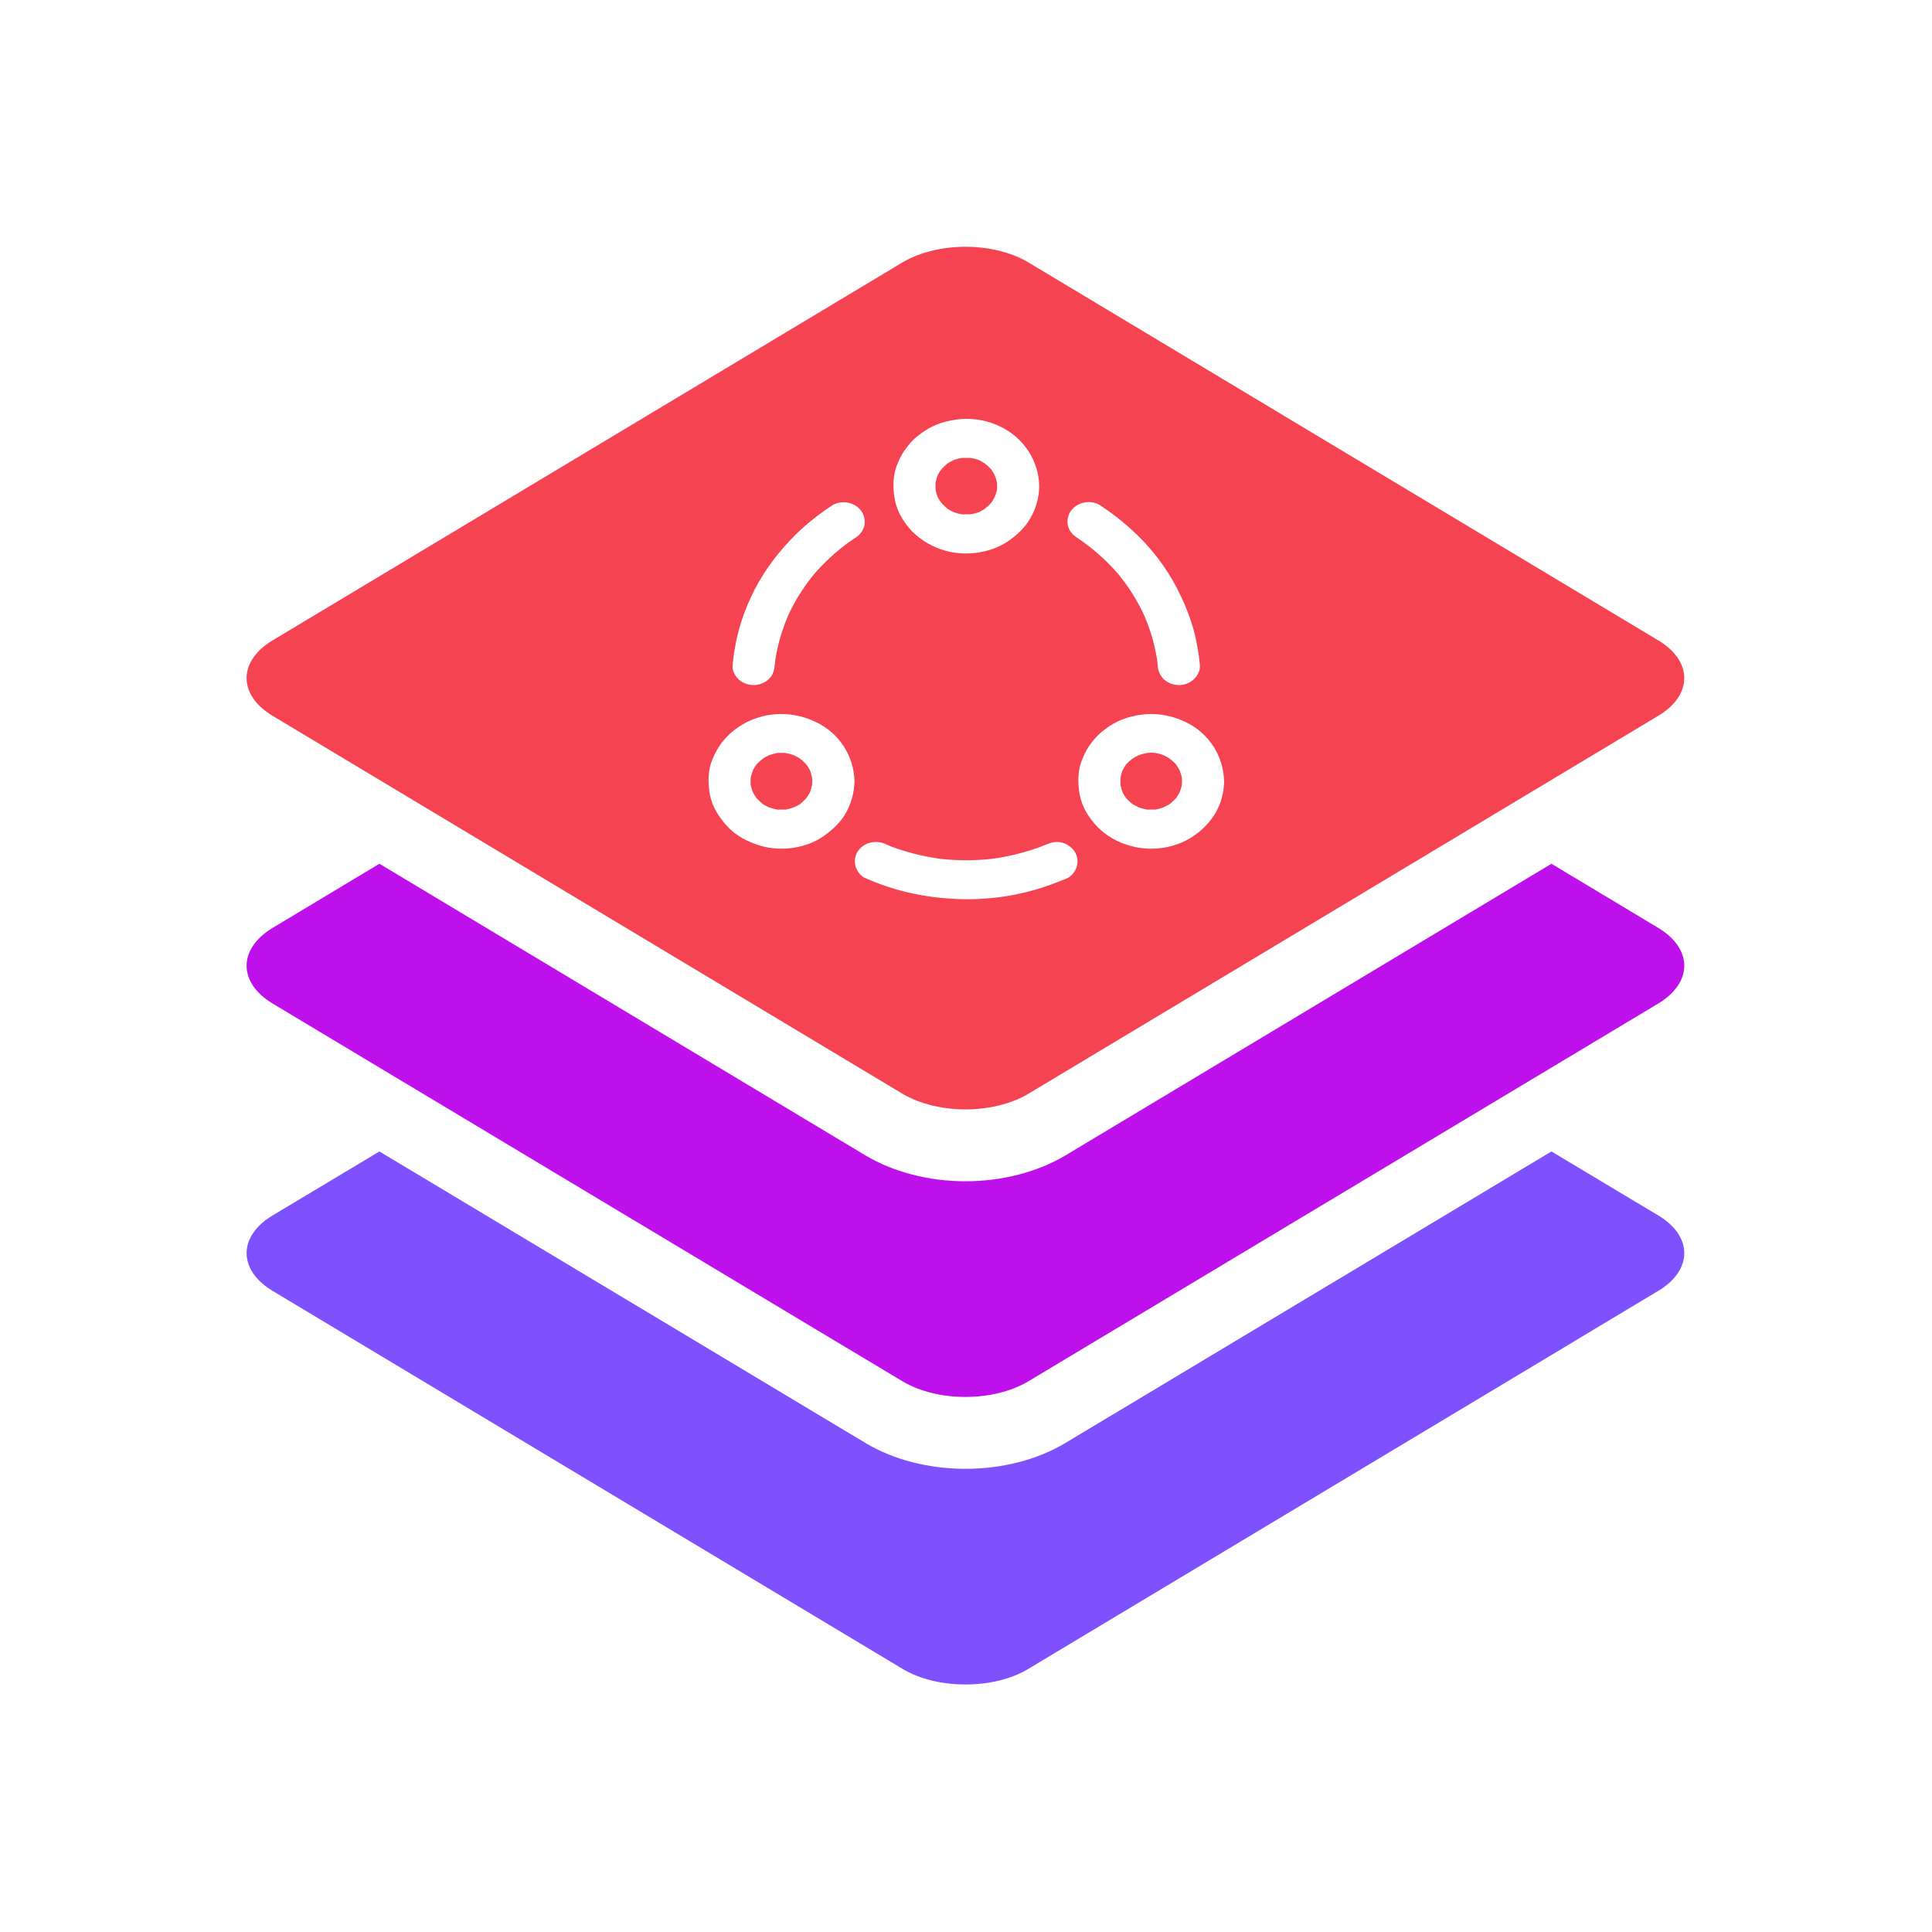
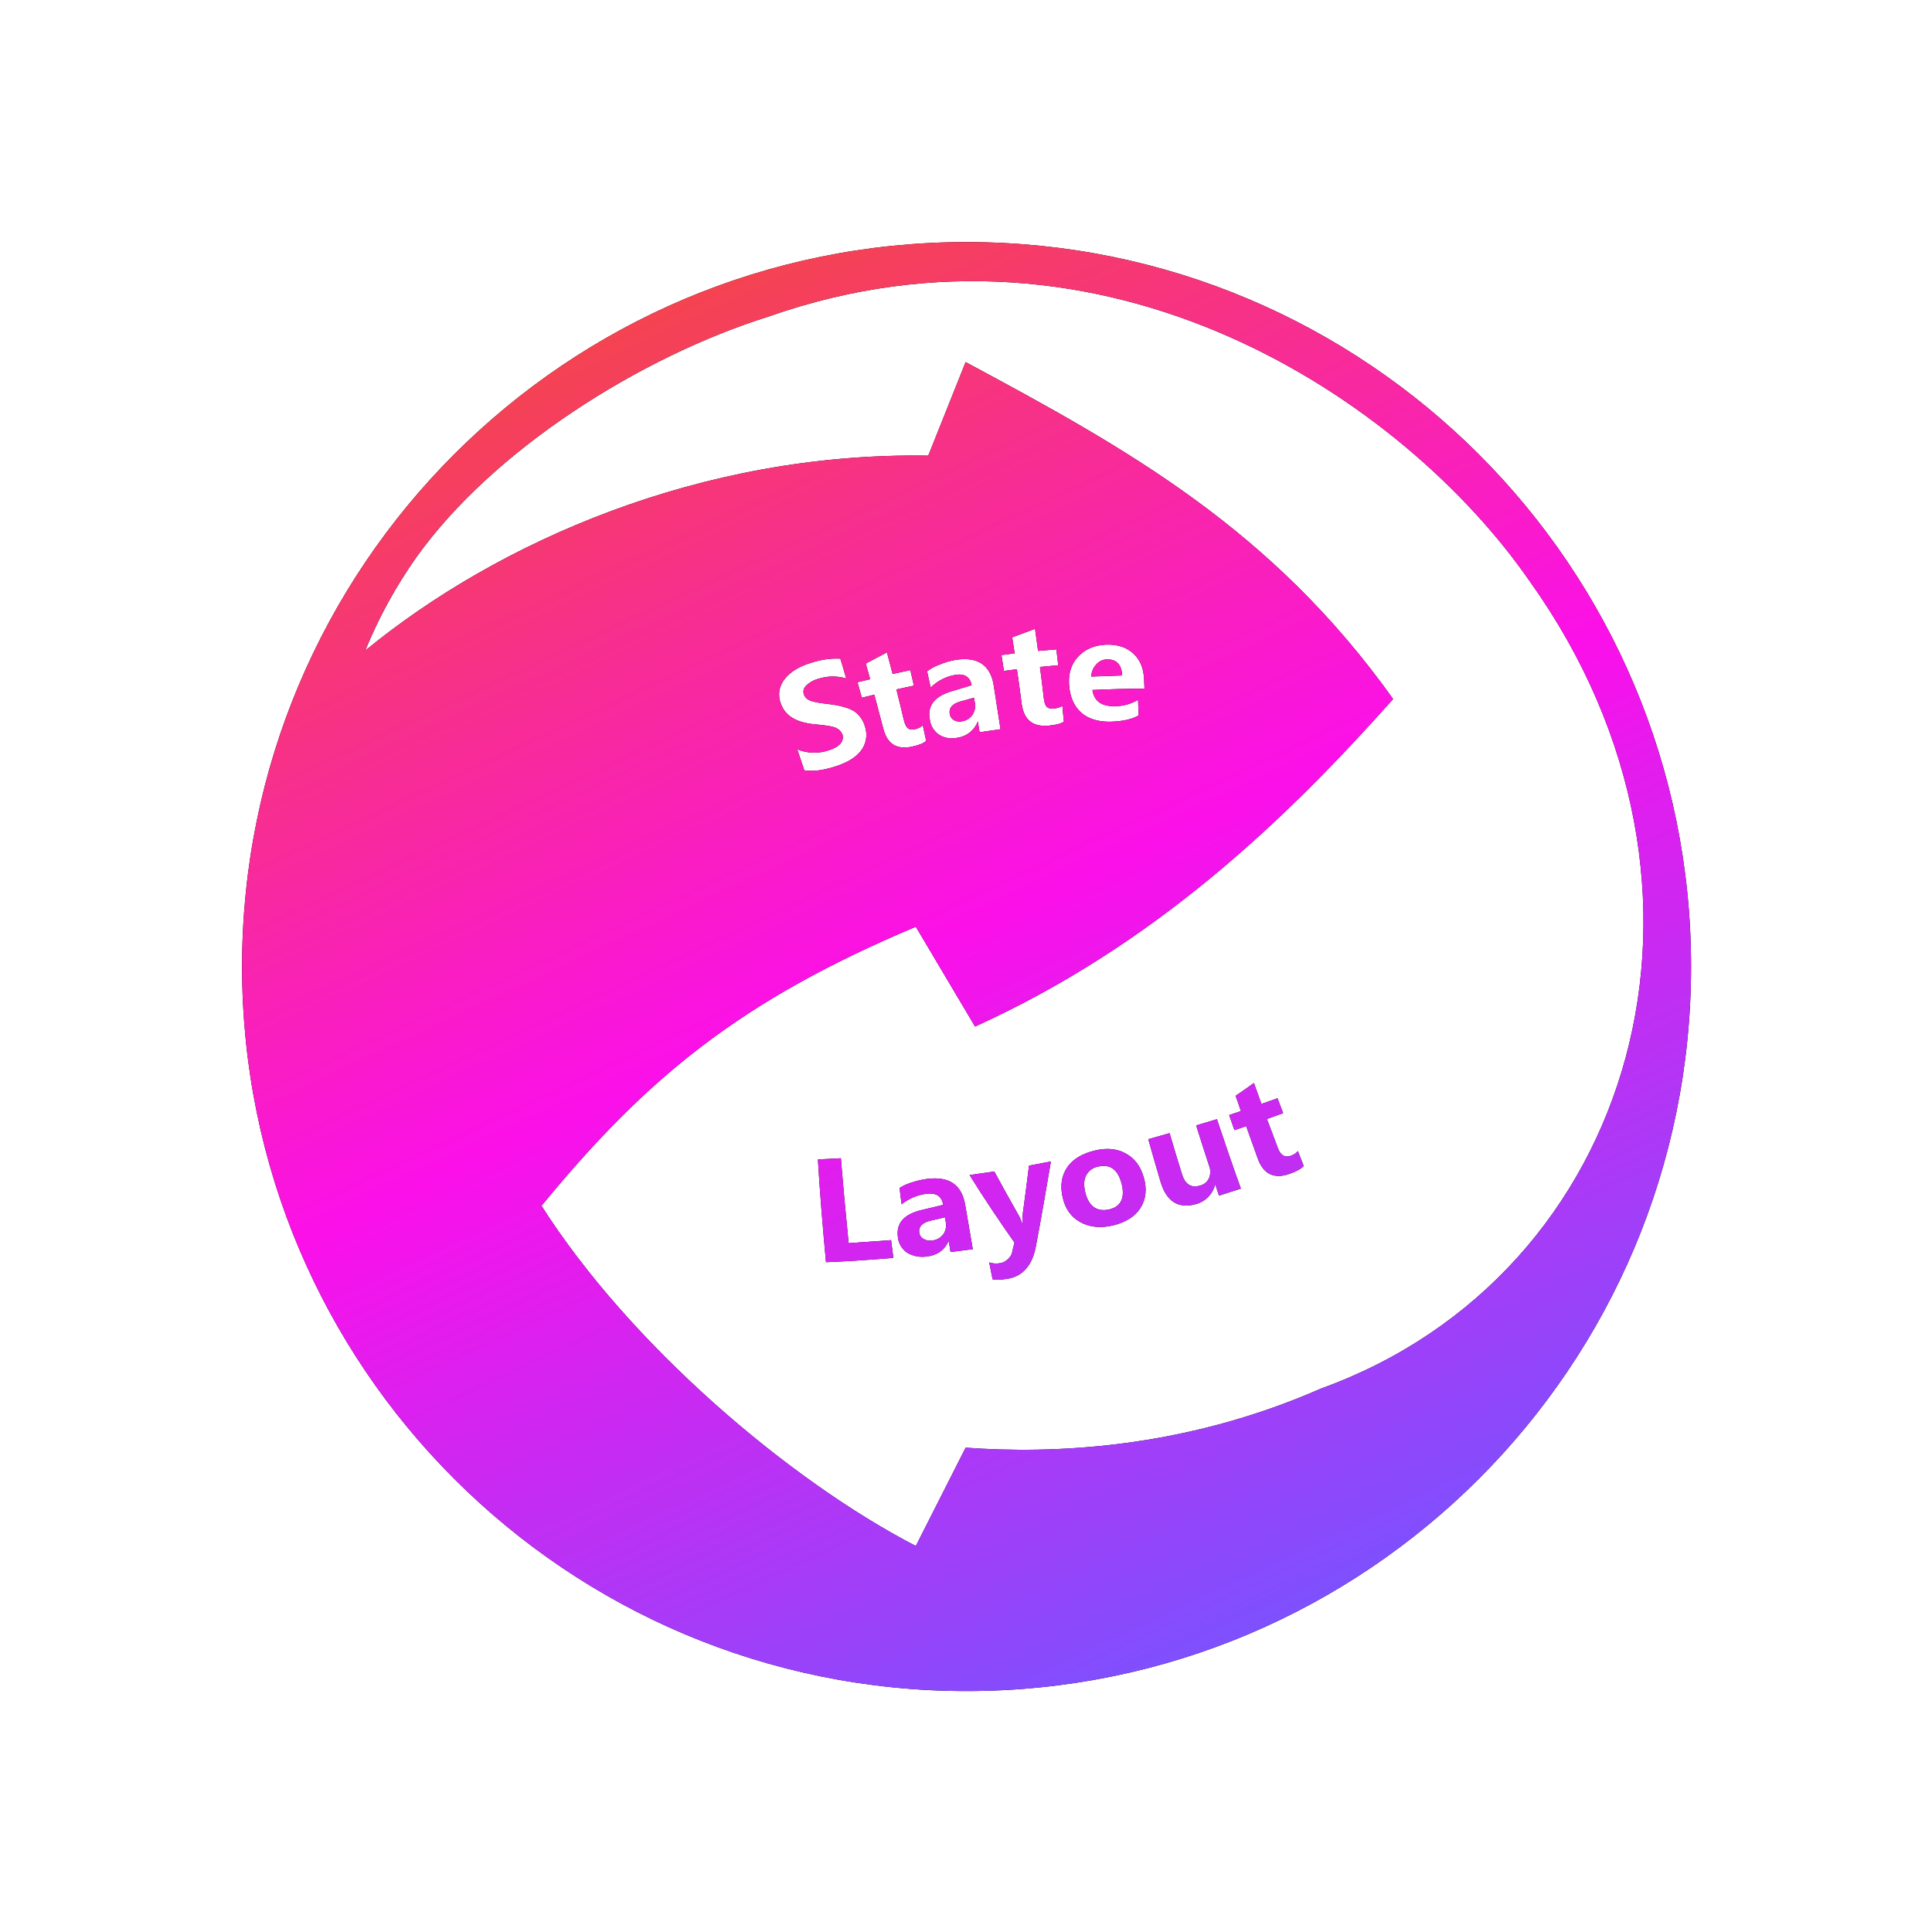
- <svg xmlns="http://www.w3.org/2000/svg" id="layer1" data-name="layer1" viewBox="0 0 1024 1024">
+ <svg xmlns="http://www.w3.org/2000/svg" viewBox="0 0 1024 1024">
  <defs>
-     <style>.cls-1{fill:#7e50fe;}.cls-2{fill:#bd10ea;}.cls-3{fill:#f54351;}</style>
+     <style>.cls-1{fill:url(#gradient);}</style>
+     <linearGradient id="gradient" x1="674.57" y1="860.36" x2="349.93" y2="164.14" gradientUnits="userSpaceOnUse">
+       <stop offset="0" stop-color="#7e50fe" />
+       <stop offset="0.52" stop-color="#fb10ea" />
+       <stop offset="1" stop-color="#f54351" />
+     </linearGradient>
  </defs>
-   <path class="cls-1" d="M878.9,684.2,545.1,884.5c-9.2,5.6-21.3,8.3-33.4,8.3s-24.1-2.7-33.4-8.3L144.5,684.2c-18.4-11-18.4-29,0-40l56.6-33.9L458.7,764.8c14.8,8.9,33.6,13.7,53,13.7s38.2-4.8,53-13.7L822.3,610.3l56.6,33.9C897.3,655.2,897.3,673.2,878.9,684.2Z" />
-   <path class="cls-2" d="M878.9,531.9,545.1,732.1c-9.2,5.5-21.3,8.3-33.4,8.3s-24.1-2.8-33.4-8.3L144.5,531.9c-18.4-11.1-18.4-29,0-40.1l56.6-34L458.7,612.4c14.8,8.8,33.6,13.7,53,13.7s38.2-4.9,53-13.7L822.3,457.8l56.6,34C897.3,502.9,897.3,520.8,878.9,531.9Z" />
-   <path class="cls-3" d="M429.3,420a28.5,28.5,0,0,0,1.1-3.9,12.7,12.7,0,0,0,.1-2,13.4,13.4,0,0,0-.1-2,28.5,28.5,0,0,0-1.1-3.9,27,27,0,0,0-2-3.1,25,25,0,0,0-3.4-3.1,22.1,22.1,0,0,0-3.4-1.8,27.5,27.5,0,0,0-4.1-1.1,32.3,32.3,0,0,0-4.4,0,28.8,28.8,0,0,0-4.2,1.1,21.1,21.1,0,0,0-3.3,1.8,25.9,25.9,0,0,0-3.5,3.1c-.7,1-1.3,2.1-1.9,3.1a29.1,29.1,0,0,0-1.2,3.9,28,28,0,0,0,0,4.1,27.8,27.8,0,0,0,1.2,3.8,32.1,32.1,0,0,0,1.9,3.1,35.9,35.9,0,0,0,3.5,3.2,25.5,25.5,0,0,0,3.3,1.7,28.8,28.8,0,0,0,4.2,1.1h4.4a27.5,27.5,0,0,0,4.1-1.1,35.9,35.9,0,0,0,3.4-1.7,34.7,34.7,0,0,0,3.4-3.2A20.5,20.5,0,0,0,429.3,420Z" />
-   <path class="cls-3" d="M625.2,420a25.2,25.2,0,0,0,1.2-3.9c0-.6.1-1.3.1-2s-.1-1.4-.1-2a29.1,29.1,0,0,0-1.2-3.9c-.6-1-1.2-2.1-1.9-3.1a25.9,25.9,0,0,0-3.5-3.1,21.1,21.1,0,0,0-3.3-1.8,17.1,17.1,0,0,0-8.6-1.1,32.5,32.5,0,0,0-4.2,1.1,26.8,26.8,0,0,0-3.3,1.8,25.9,25.9,0,0,0-3.5,3.1c-.7,1-1.3,2.1-1.9,3.1a28.5,28.5,0,0,0-1.1,3.9,28,28,0,0,0,0,4.1A27.2,27.2,0,0,0,595,420a32.1,32.1,0,0,0,1.9,3.1,35.9,35.9,0,0,0,3.5,3.2l3.3,1.7a32.5,32.5,0,0,0,4.2,1.1h4.4a28.8,28.8,0,0,0,4.2-1.1l3.3-1.7a35.9,35.9,0,0,0,3.5-3.2A32.1,32.1,0,0,0,625.2,420Z" />
-   <path class="cls-3" d="M497,251.8a23.8,23.8,0,0,0-1.1,3.8,28.1,28.1,0,0,0,0,4.1,23.8,23.8,0,0,0,1.1,3.8,20.5,20.5,0,0,0,2,3.1,25.8,25.8,0,0,0,3.4,3.2,22.1,22.1,0,0,0,3.4,1.8,27.3,27.3,0,0,0,4.1,1h4.4a28.6,28.6,0,0,0,4.2-1,21.1,21.1,0,0,0,3.3-1.8,26.6,26.6,0,0,0,3.5-3.2,32.1,32.1,0,0,0,1.9-3.1,24,24,0,0,0,1.2-3.8c0-.7.1-1.4.1-2s-.1-1.4-.1-2.1a24,24,0,0,0-1.2-3.8,32.1,32.1,0,0,0-1.9-3.1,26.6,26.6,0,0,0-3.5-3.2,25.7,25.7,0,0,0-3.3-1.8,28.6,28.6,0,0,0-4.2-1h-4.4a27.3,27.3,0,0,0-4.1,1,36.5,36.5,0,0,0-3.4,1.8,25.8,25.8,0,0,0-3.4,3.2A20.5,20.5,0,0,0,497,251.8Z" />
-   <path class="cls-3" d="M878.9,339.4,545.1,139.1c-9.2-5.5-21.3-8.3-33.4-8.3s-24.1,2.8-33.4,8.3L144.5,339.4c-18.4,11-18.4,29,0,40L478.3,579.7c9.3,5.5,21.4,8.3,33.4,8.3s24.2-2.8,33.4-8.3L878.9,379.4C897.3,368.4,897.3,350.4,878.9,339.4Zm-403-94.1a32.4,32.4,0,0,1,4.9-8.4,37.2,37.2,0,0,1,4.2-4.7,54.6,54.6,0,0,1,4.8-3.6c5.7-4,12.7-5.9,19.7-6.5a40.9,40.9,0,0,1,20.7,4c12.6,6,20.5,18.6,20.6,31.6h0a33.9,33.9,0,0,1-4.5,16.6c-2.8,5.1-7,9.1-11.9,12.5-9.2,6.3-22.3,8.2-33.3,5.1a40.4,40.4,0,0,1-17.4-10c-4.6-4.8-8.2-10.6-9.4-17S473.1,251.5,475.9,245.3ZM388.3,352.8a105.7,105.7,0,0,1,6.3-28.2,109.9,109.9,0,0,1,17.9-31.1,127.6,127.6,0,0,1,13.4-14.1,130.2,130.2,0,0,1,15.6-11.8,11.9,11.9,0,0,1,8.7-1,11,11,0,0,1,6.6,4.7,10.1,10.1,0,0,1,1.2,7.9,11.3,11.3,0,0,1-5.2,6.2l-3.2,2.2a112,112,0,0,0-18.2,16.8,103.2,103.2,0,0,0-13.3,21,98.9,98.9,0,0,0-7.1,23.8c-.1,1.2-.3,2.4-.4,3.6-.3,2.8-1,5.2-3.3,7.3a11.7,11.7,0,0,1-7.9,3,11.9,11.9,0,0,1-7.9-3C389.6,358.3,388,355.4,388.3,352.8Zm60.1,78c-2.8,5-7.1,9-11.9,12.4-9.2,6.4-22.4,8.3-33.3,5.1-6.6-1.9-12.9-5.2-17.4-10s-8.3-10.6-9.5-16.9-1.2-13.5,1.6-19.6a37.6,37.6,0,0,1,4.9-8.5,46.8,46.8,0,0,1,4.3-4.6,43.7,43.7,0,0,1,4.8-3.7,40.8,40.8,0,0,1,19.6-6.5,42,42,0,0,1,20.7,4.1,35.5,35.5,0,0,1,20.7,31.5h0A36.2,36.2,0,0,1,448.4,430.8Zm122.3,28.5a10.1,10.1,0,0,1-5.1,6.2,163.4,163.4,0,0,1-17,6.1,129.6,129.6,0,0,1-44.7,4.7,132,132,0,0,1-23.5-3.5,127.2,127.2,0,0,1-21.8-7.4c-2.5-1-4.4-3.8-5.1-6.1a9.8,9.8,0,0,1,1.1-8,11.2,11.2,0,0,1,6.7-4.7,12.7,12.7,0,0,1,8.6,1l2.5,1.1a122.2,122.2,0,0,0,26,6.5,125.5,125.5,0,0,0,27.4,0,122.2,122.2,0,0,0,26-6.5l2.5-1c2.8-1.2,5.5-1.9,8.6-1.1a11.4,11.4,0,0,1,6.7,4.8A9.5,9.5,0,0,1,570.7,459.3Zm-4.5-180.1a9.8,9.8,0,0,1,1.1-8,11.2,11.2,0,0,1,6.7-4.7,11.7,11.7,0,0,1,8.6,1A130.3,130.3,0,0,1,605.2,286a109,109,0,0,1,20.5,29.6,115.2,115.2,0,0,1,6.9,18,113.6,113.6,0,0,1,3.4,19.2c.2,2.6-1.4,5.5-3.3,7.3a11.7,11.7,0,0,1-7.9,3,11.9,11.9,0,0,1-7.9-3,11,11,0,0,1-3.3-7.3c-.1-1.2-.2-2.4-.4-3.6a94.6,94.6,0,0,0-7.1-23.8,102.1,102.1,0,0,0-13.2-20.9,108.9,108.9,0,0,0-18.3-16.9l-3.3-2.3C568.9,283.7,567,281.9,566.2,279.2Zm78.1,151.6a38,38,0,0,1-11.9,12.4c-9.2,6.4-22.3,8.3-33.3,5.1a38.5,38.5,0,0,1-17.4-10c-4.6-4.8-8.2-10.6-9.4-16.9s-1.2-13.5,1.6-19.6a31.4,31.4,0,0,1,4.9-8.5,36.4,36.4,0,0,1,4.2-4.6,55.8,55.8,0,0,1,4.8-3.7c5.7-3.9,12.7-5.9,19.7-6.5a42,42,0,0,1,20.7,4.1,35.6,35.6,0,0,1,20.6,31.5A34.3,34.3,0,0,1,644.3,430.8Z" />
+   <path d="M596.7,611.4c-4.6-2.6-10.1-3.1-16.4-1.6s-11.4,4.3-14.5,8.7-4,9.7-2.6,16,4.5,10.5,9.3,13.2,10.7,3.4,17.4,1.8,11.7-4.7,14.6-9.3,3.5-10.1,1.7-16.2S601.4,614,596.7,611.4ZM588,641c-6.6,1.5-11-1.6-12.8-9.1-.9-3.7-.7-6.7.5-9a9,9,0,0,1,6.4-4.6c6.3-1.4,10.3,1.5,12.3,8.8S594.4,639.5,588,641Z" />
+   <path d="M634,596.5c2.2,7.1,4.5,14.2,6.8,21.2a8.9,8.9,0,0,1,0,6.8,7.1,7.1,0,0,1-4.8,3.9q-7.1,2.1-9.6-6.3c-2.2-7.1-4.4-14.3-6.5-21.5l-11.3,3.2c2.1,7.5,4.3,15,6.5,22.5,3.1,10.5,9.4,14.5,18.8,11.9A14.3,14.3,0,0,0,644,628h.2c.6,1.9,1.3,3.8,1.9,5.7l11.6-3.7c-4.4-12.2-8.6-24.5-12.7-36.8Z" />
+   <path d="M491.8,624.8a41.1,41.1,0,0,0-7.8,1.7,27.6,27.6,0,0,0-7.2,3.1c.3,2.9.7,5.8,1.1,8.7a26.1,26.1,0,0,1,13.5-5.6c5-.5,7.8,1.4,8.5,5.9l-11.3,2.7c-9.4,2.2-13.7,6.9-12.7,14.4a11.4,11.4,0,0,0,4.8,8.2A15.7,15.7,0,0,0,491,666c5.6-.6,9.5-3.3,11.7-8h.2l.9,5.6,11.8-1.5c-1.3-7.8-2.7-15.5-4-23.3C509.8,628,503.3,623.5,491.8,624.8Zm8.1,29.5a8.5,8.5,0,0,1-5.9,3.2,6.7,6.7,0,0,1-4.6-.9,4.4,4.4,0,0,1-2.2-3.3c-.4-3.2,1.6-5.2,5.9-6.3l7.8-1.8c.1.9.3,1.8.4,2.7A8.3,8.3,0,0,1,499.9,654.3Z" />
+   <path d="M449.8,658.9c-1.5-15-2.9-30-4.1-45l-12.2.6c1.1,18.2,2.6,36.3,4.3,54.5,12-.5,23.9-1.3,35.7-2.3l-1.2-9.4Z" />
+   <path d="M542.1,643.3a31.1,31.1,0,0,0-.2,5h-.2a22.9,22.9,0,0,0-2.1-4.7c-4.3-7.6-8.5-15.1-12.6-22.7l-13.1,1.9c7.5,12.1,15.5,24,23.8,35.8-.5,1.8-.9,3.6-1.3,5.4s-2.9,5-6.3,5.5a11.3,11.3,0,0,1-5.8-.4l1.8,9a26.1,26.1,0,0,0,7.7-.3c8.3-1.2,13.4-7.2,15.3-17.5,2.8-14.9,5.4-29.8,7.9-44.7l-11.6,2.2C544.3,626.4,543.3,634.8,542.1,643.3Z" />
+   <path d="M684.4,612.5c-3.3,1.2-5.7-.1-7.1-4s-3.9-10.3-5.8-15.4l8.6-3.1-3-7.9-8.5,3-4-11.1c-3.2,2.3-6.4,4.6-9.7,6.8,1,2.7,1.9,5.4,2.8,8.1l-6.2,2.1c.9,2.6,1.8,5.3,2.8,8l6.2-2.1,6.2,17.3c3,8.2,8.7,10.9,17,7.9,3.5-1.3,6-2.6,7.3-4.1-1-2.7-2.1-5.3-3.1-7.9A8.5,8.5,0,0,1,684.4,612.5Z" />
+   <path d="M512.3,128.3c-212.1,0-384,171.9-384,384s171.9,384,384,384,384-172,384-384S724.3,128.3,512.3,128.3Zm188,607.6c-73.7,32.4-143.1,34.7-188.5,31.4l-26.4,52.1C418,784.5,333.8,712.6,287,639.1,343.3,570.5,393.2,530,485.4,491.2l31.4,52.9c95.6-43.4,164.8-109.8,221.6-173.6C674,280.2,597.1,237.7,511.8,191.9L492,241.5c-120.4-2-228.3,45.8-298.4,103.3a247.6,247.6,0,0,1,27.2-49.6c40.7-56.9,118.4-106,186.5-127.4,179-62.9,337.3,44.5,403.5,140.3C927.1,470.9,866.9,675.7,700.3,735.9ZM426.1,368.1a5.1,5.1,0,0,0,3,3.1c1.6.8,5,1.4,10.3,2s10.8,2,13.5,3.9a14.6,14.6,0,0,1,5.6,8.1,13.8,13.8,0,0,1-2.4,13c-2.9,3.6-7.6,6.3-14.2,8.3s-11.2,2.4-15.6,1.8c-1.2-3.7-2.5-7.4-3.7-11.1a24,24,0,0,0,16.3.6c3-.9,5.2-2.1,6.5-3.6a5.3,5.3,0,0,0,1.2-4.7,6.5,6.5,0,0,0-3.1-3.5c-1.7-.9-5.5-1.6-11.6-2.1-9.7-.9-15.7-4.4-18-10.9a12.9,12.9,0,0,1,2-13.1c3-3.9,8-6.9,14.7-8.8a41.5,41.5,0,0,1,14.8-2c1.1,3.5,2.1,7,3.1,10.5a24.7,24.7,0,0,0-14.5.1,14.6,14.6,0,0,0-6.6,3.6A4.3,4.3,0,0,0,426.1,368.1Zm32.8-16.4,11.2-5.9,3,11.4,9.4-2c.6,2.7,1.3,5.5,1.9,8.2l-9.3,2c1.4,5.3,2.6,10.7,3.9,16s3.1,5.7,6.4,5a8,8,0,0,0,3.7-2l1.8,8.3c-1.5,1.3-4,2.3-7.4,3-8.2,1.8-13.3-1.3-15.4-9.8-1.6-5.9-3.1-11.8-4.7-17.7l-6.6,1.6c-.8-2.7-1.5-5.4-2.3-8.2l6.7-1.6Zm47.4,6a24.4,24.4,0,0,0-13,6.7c-.7-2.9-1.3-5.7-1.9-8.6a25,25,0,0,1,7-3.7,35.1,35.1,0,0,1,7.9-2.3c11.8-2,18.7,2.7,20.4,13.5l3.6,23.2-11.1,1.6-.9-5.6h-.1a13.4,13.4,0,0,1-10.7,8.5,13,13,0,0,1-9.5-1.4,11.2,11.2,0,0,1-5.1-7.8c-1.6-7.3,2-12.5,11.1-15.3l11-3.3C514.2,358.8,511.3,356.9,506.3,357.7Zm30.2-19.9,12.1-4.5c.5,3.9,1.1,7.8,1.6,11.7l9.7-.8c.3,2.8.7,5.6,1,8.4l-9.7.9c.7,5.4,1.4,10.8,2,16.3s2.4,6,5.8,5.7a9.6,9.6,0,0,0,4.1-1.4c.2,2.8.5,5.6.8,8.4-1.7,1.1-4.4,1.8-8,2.1-8.5.8-13.2-3-14.4-11.6-.8-6.1-1.6-12.2-2.5-18.3l-6.9.9c-.4-2.8-.9-5.6-1.3-8.4l7-.9C537.4,343.5,536.9,340.7,536.5,337.8Zm54.7,36.5a23.7,23.7,0,0,0,12-3.4l.3,8.3c-3.7,2.1-8.6,3.1-14.6,3.3s-11.6-1.2-15.5-4.5-6.1-8-6.7-14.2.8-11.4,4.5-15.5,8.6-6.3,14.8-6.6,11.1,1.4,14.7,4.7,5.5,7.9,5.7,13.8c.1,1.6.1,3.2.2,4.8-9.2,0-18.5.3-27.6.7C579.9,371.7,583.9,374.5,591.2,374.3Z" />
+   <path d="M586.5,349.5a7.5,7.5,0,0,0-5.5,2.7,9.8,9.8,0,0,0-2.6,6.4l16.4-.6C594.5,352.2,591.7,349.3,586.5,349.5Z" />
+   <path d="M503.4,378.5a4.6,4.6,0,0,0,2.2,3.2,6.1,6.1,0,0,0,4.3.6,7.9,7.9,0,0,0,5.5-3.4,8.4,8.4,0,0,0,1.3-6.4c-.2-.9-.3-1.8-.5-2.7l-7.5,2.1C504.5,373.2,502.8,375.4,503.4,378.5Z" />
+   <path class="cls-1" d="M596.7,611.4c-4.6-2.6-10.1-3.1-16.4-1.6s-11.4,4.3-14.5,8.7-4,9.7-2.6,16,4.5,10.5,9.3,13.2,10.7,3.4,17.4,1.8,11.7-4.7,14.6-9.3,3.5-10.1,1.7-16.2S601.4,614,596.7,611.4ZM588,641c-6.6,1.5-11-1.6-12.8-9.1-.9-3.7-.7-6.7.5-9a9,9,0,0,1,6.4-4.6c6.3-1.4,10.3,1.5,12.3,8.8S594.4,639.5,588,641Z" />
+   <path class="cls-1" d="M634,596.5c2.2,7.1,4.5,14.2,6.8,21.2a8.9,8.9,0,0,1,0,6.8,7.1,7.1,0,0,1-4.8,3.9q-7.1,2.1-9.6-6.3c-2.2-7.1-4.4-14.3-6.5-21.5l-11.3,3.2c2.1,7.5,4.3,15,6.5,22.5,3.1,10.5,9.4,14.5,18.8,11.9A14.3,14.3,0,0,0,644,628h.2c.6,1.9,1.3,3.8,1.9,5.7l11.6-3.7c-4.4-12.2-8.6-24.5-12.7-36.8Z" />
+   <path class="cls-1" d="M491.8,624.8a41.1,41.1,0,0,0-7.8,1.7,27.6,27.6,0,0,0-7.2,3.1c.3,2.9.7,5.8,1.1,8.7a26.1,26.1,0,0,1,13.5-5.6c5-.5,7.8,1.4,8.5,5.9l-11.3,2.7c-9.4,2.2-13.7,6.9-12.7,14.4a11.4,11.4,0,0,0,4.8,8.2A15.7,15.7,0,0,0,491,666c5.6-.6,9.5-3.3,11.7-8h.2l.9,5.6,11.8-1.5c-1.3-7.8-2.7-15.5-4-23.3C509.8,628,503.3,623.5,491.8,624.8Zm8.1,29.5a8.5,8.5,0,0,1-5.9,3.2,6.7,6.7,0,0,1-4.6-.9,4.4,4.4,0,0,1-2.2-3.3c-.4-3.2,1.6-5.2,5.9-6.3l7.8-1.8c.1.9.3,1.8.4,2.7A8.3,8.3,0,0,1,499.9,654.3Z" />
+   <path class="cls-1" d="M449.8,658.9c-1.5-15-2.9-30-4.1-45l-12.2.6c1.1,18.2,2.6,36.3,4.3,54.5,12-.5,23.9-1.3,35.7-2.3l-1.2-9.4Z" />
+   <path class="cls-1" d="M542.1,643.3a31.1,31.1,0,0,0-.2,5h-.2a22.9,22.9,0,0,0-2.1-4.7c-4.3-7.6-8.5-15.1-12.6-22.7l-13.1,1.9c7.5,12.1,15.5,24,23.8,35.8-.5,1.8-.9,3.6-1.3,5.4s-2.9,5-6.3,5.5a11.3,11.3,0,0,1-5.8-.4l1.8,9a26.1,26.1,0,0,0,7.7-.3c8.3-1.2,13.4-7.2,15.3-17.5,2.8-14.9,5.4-29.8,7.9-44.7l-11.6,2.2C544.3,626.4,543.3,634.8,542.1,643.3Z" />
+   <path class="cls-1" d="M684.4,612.5c-3.3,1.2-5.7-.1-7.1-4s-3.9-10.3-5.8-15.4l8.6-3.1-3-7.9-8.5,3-4-11.1c-3.2,2.3-6.4,4.6-9.7,6.8,1,2.7,1.9,5.4,2.8,8.1l-6.2,2.1c.9,2.6,1.8,5.3,2.8,8l6.2-2.1,6.2,17.3c3,8.2,8.7,10.9,17,7.9,3.5-1.3,6-2.6,7.3-4.1-1-2.7-2.1-5.3-3.1-7.9A8.5,8.5,0,0,1,684.4,612.5Z" />
+   <path class="cls-1" d="M512.3,128.3c-212.1,0-384,171.9-384,384s171.9,384,384,384,384-172,384-384S724.3,128.3,512.3,128.3Zm188,607.6c-73.7,32.4-143.1,34.7-188.5,31.4l-26.4,52.1C418,784.5,333.8,712.6,287,639.1,343.3,570.5,393.2,530,485.4,491.2l31.4,52.9c95.6-43.4,164.8-109.8,221.6-173.6C674,280.2,597.1,237.7,511.8,191.9L492,241.5c-120.4-2-228.3,45.8-298.4,103.3a247.6,247.6,0,0,1,27.2-49.6c40.7-56.9,118.4-106,186.5-127.4,179-62.9,337.3,44.5,403.5,140.3C927.1,470.9,866.9,675.7,700.3,735.9ZM426.1,368.1a5.1,5.1,0,0,0,3,3.1c1.6.8,5,1.4,10.3,2s10.8,2,13.5,3.9a14.6,14.6,0,0,1,5.6,8.1,13.8,13.8,0,0,1-2.4,13c-2.9,3.6-7.6,6.3-14.2,8.3s-11.2,2.4-15.6,1.8c-1.2-3.7-2.5-7.4-3.7-11.1a24,24,0,0,0,16.3.6c3-.9,5.2-2.1,6.5-3.6a5.3,5.3,0,0,0,1.2-4.7,6.5,6.5,0,0,0-3.1-3.5c-1.7-.9-5.5-1.6-11.6-2.1-9.7-.9-15.7-4.4-18-10.9a12.9,12.9,0,0,1,2-13.1c3-3.9,8-6.9,14.7-8.8a41.5,41.5,0,0,1,14.8-2c1.1,3.5,2.1,7,3.1,10.5a24.7,24.7,0,0,0-14.5.1,14.6,14.6,0,0,0-6.6,3.6A4.3,4.3,0,0,0,426.1,368.1Zm32.8-16.4,11.2-5.9,3,11.4,9.4-2c.6,2.7,1.3,5.5,1.9,8.2l-9.3,2c1.4,5.3,2.6,10.7,3.9,16s3.1,5.7,6.4,5a8,8,0,0,0,3.7-2l1.8,8.3c-1.5,1.3-4,2.3-7.4,3-8.2,1.8-13.3-1.3-15.4-9.8-1.6-5.9-3.1-11.8-4.7-17.7l-6.6,1.6c-.8-2.7-1.5-5.4-2.3-8.2l6.7-1.6Zm47.4,6a24.4,24.4,0,0,0-13,6.7c-.7-2.9-1.3-5.7-1.9-8.6a25,25,0,0,1,7-3.7,35.1,35.1,0,0,1,7.9-2.3c11.8-2,18.7,2.7,20.4,13.5l3.6,23.2-11.1,1.6-.9-5.6h-.1a13.4,13.4,0,0,1-10.7,8.5,13,13,0,0,1-9.5-1.4,11.2,11.2,0,0,1-5.1-7.8c-1.6-7.3,2-12.5,11.1-15.3l11-3.3C514.2,358.8,511.3,356.9,506.3,357.7Zm30.2-19.9,12.1-4.5c.5,3.9,1.1,7.8,1.6,11.7l9.7-.8c.3,2.8.7,5.6,1,8.4l-9.7.9c.7,5.4,1.4,10.8,2,16.3s2.4,6,5.8,5.7a9.6,9.6,0,0,0,4.1-1.4c.2,2.8.5,5.6.8,8.4-1.7,1.1-4.4,1.8-8,2.1-8.5.8-13.2-3-14.4-11.6-.8-6.1-1.6-12.2-2.5-18.3l-6.9.9c-.4-2.8-.9-5.6-1.3-8.4l7-.9C537.4,343.5,536.9,340.7,536.5,337.8Zm54.7,36.5a23.7,23.7,0,0,0,12-3.4l.3,8.3c-3.7,2.1-8.6,3.1-14.6,3.3s-11.6-1.2-15.5-4.5-6.1-8-6.7-14.2.8-11.4,4.5-15.5,8.6-6.3,14.8-6.6,11.1,1.4,14.7,4.7,5.5,7.9,5.7,13.8c.1,1.6.1,3.2.2,4.8-9.2,0-18.5.3-27.6.7C579.9,371.7,583.9,374.5,591.2,374.3Z" />
+   <path class="cls-1" d="M586.5,349.5a7.5,7.5,0,0,0-5.5,2.7,9.8,9.8,0,0,0-2.6,6.4l16.4-.6C594.5,352.2,591.7,349.3,586.5,349.5Z" />
+   <path class="cls-1" d="M503.4,378.5a4.6,4.6,0,0,0,2.2,3.2,6.1,6.1,0,0,0,4.3.6,7.9,7.9,0,0,0,5.5-3.4,8.4,8.4,0,0,0,1.3-6.4c-.2-.9-.3-1.8-.5-2.7l-7.5,2.1C504.5,373.2,502.8,375.4,503.4,378.5Z" />
</svg>
